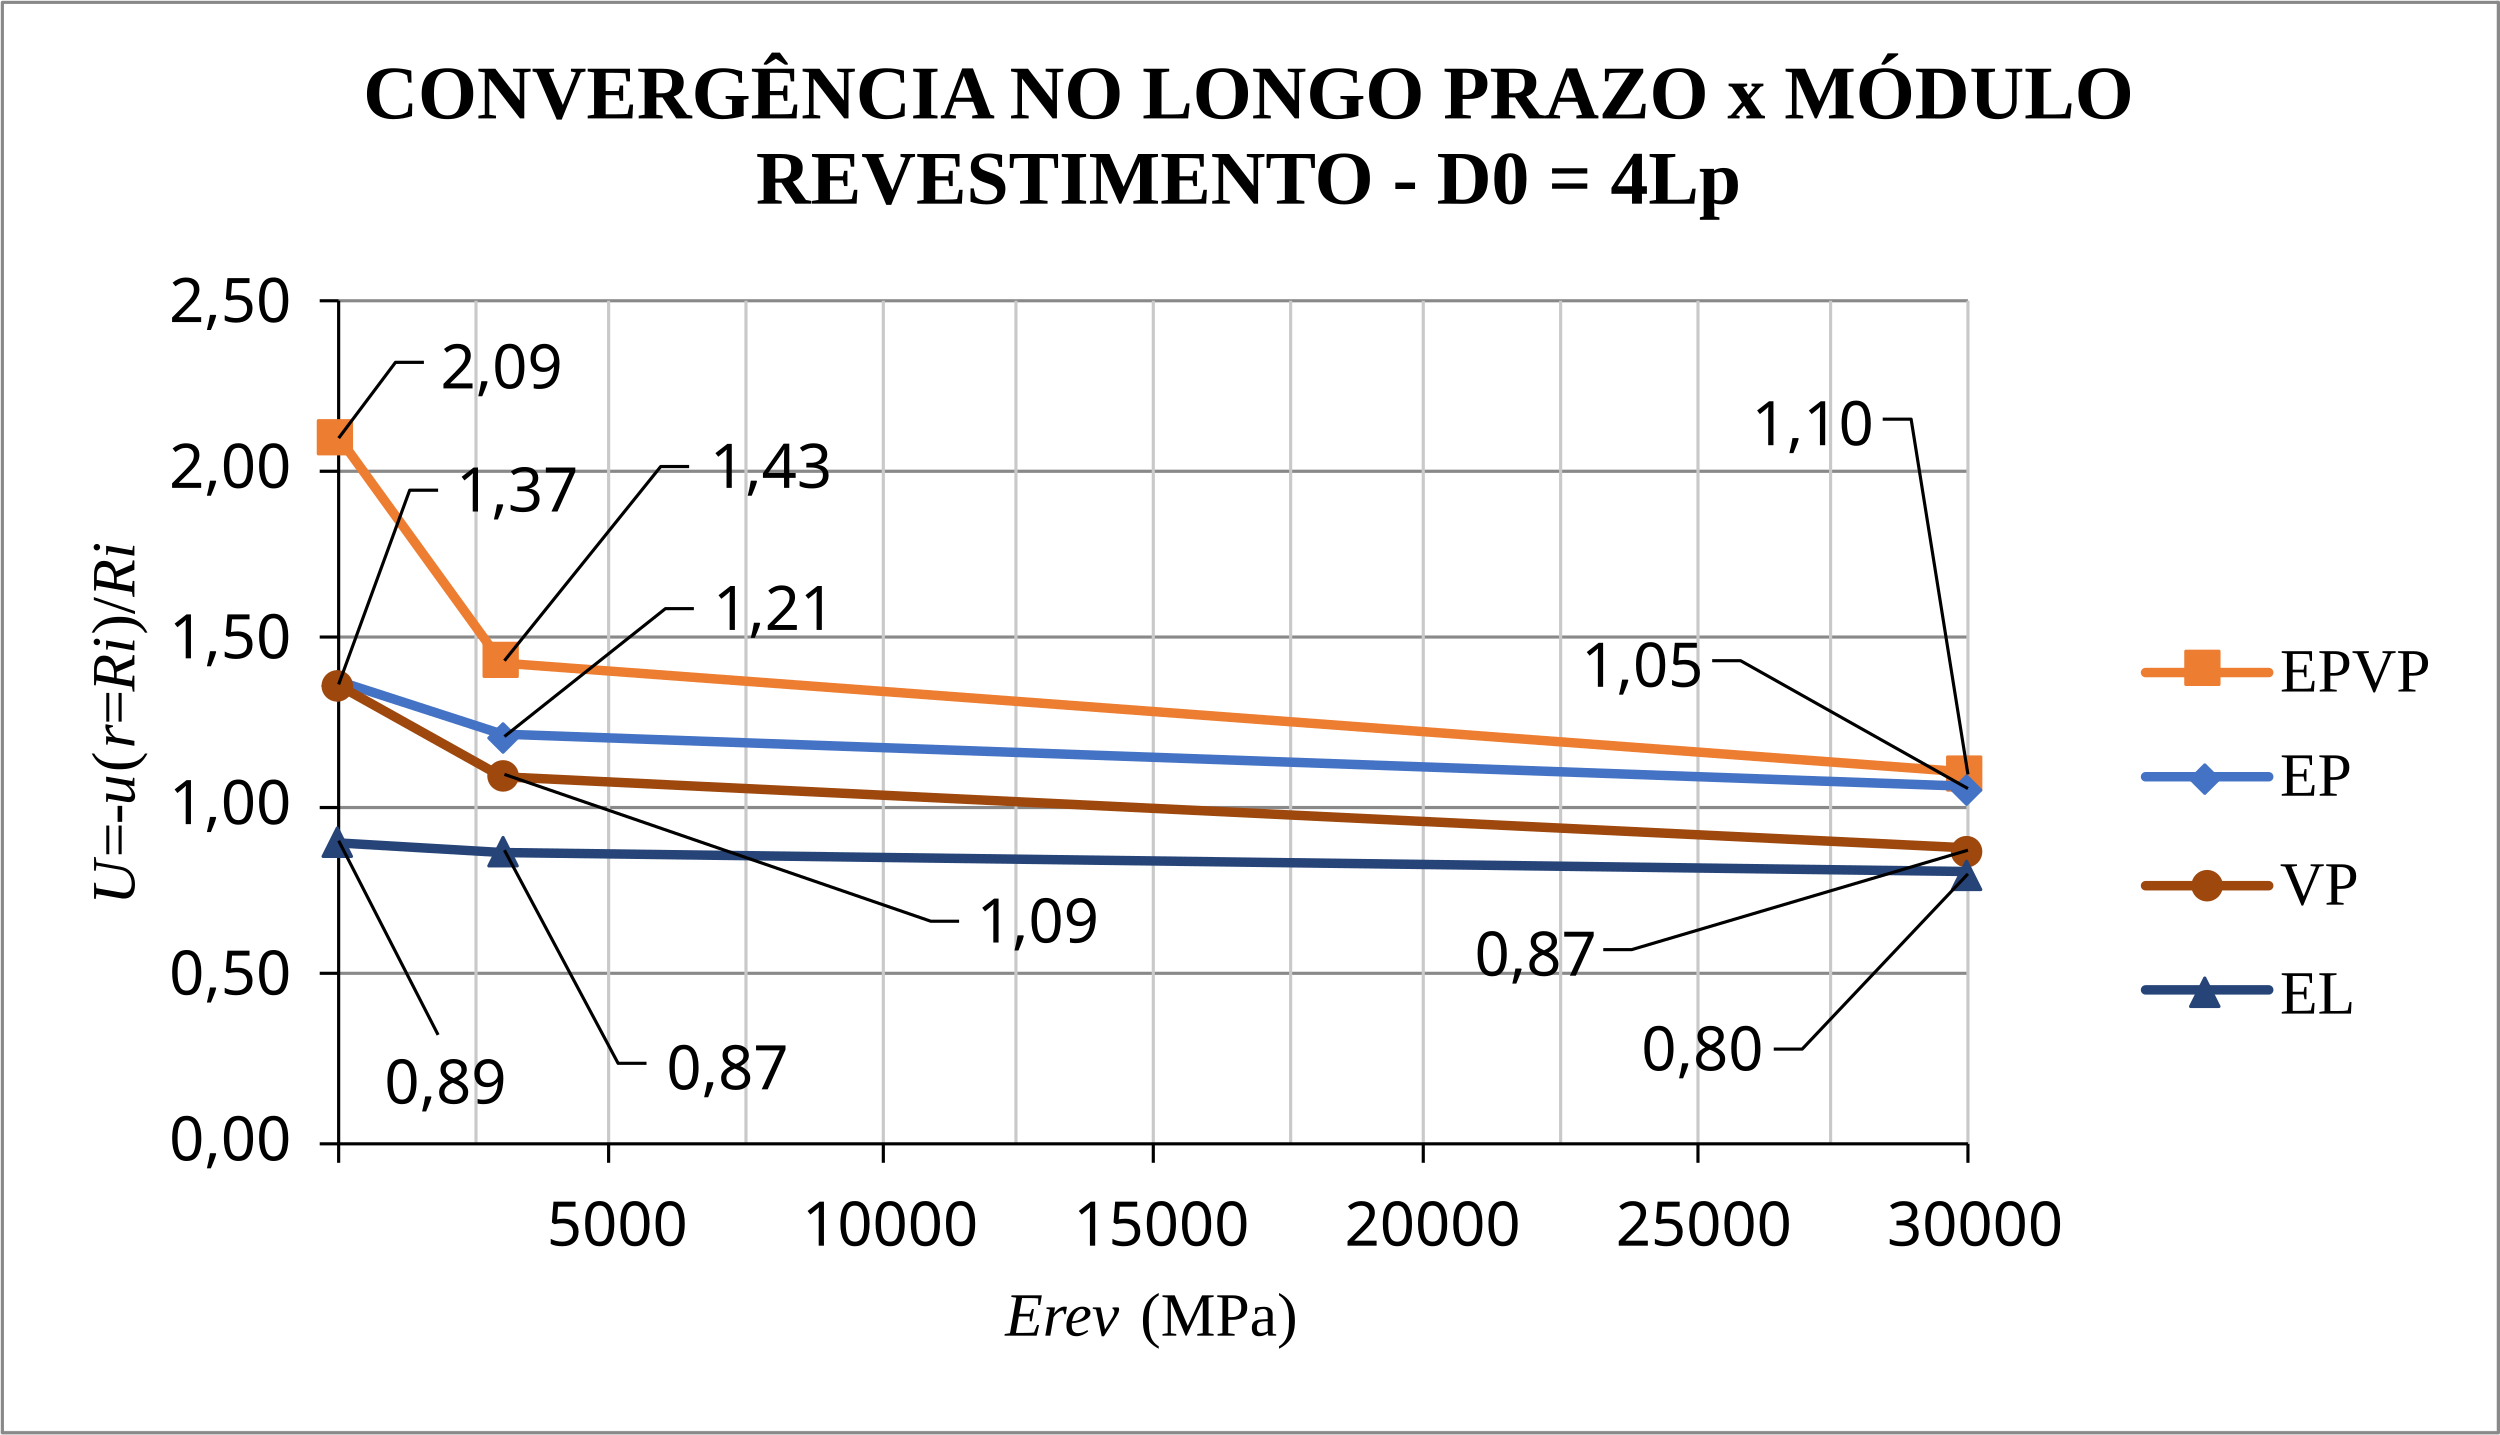
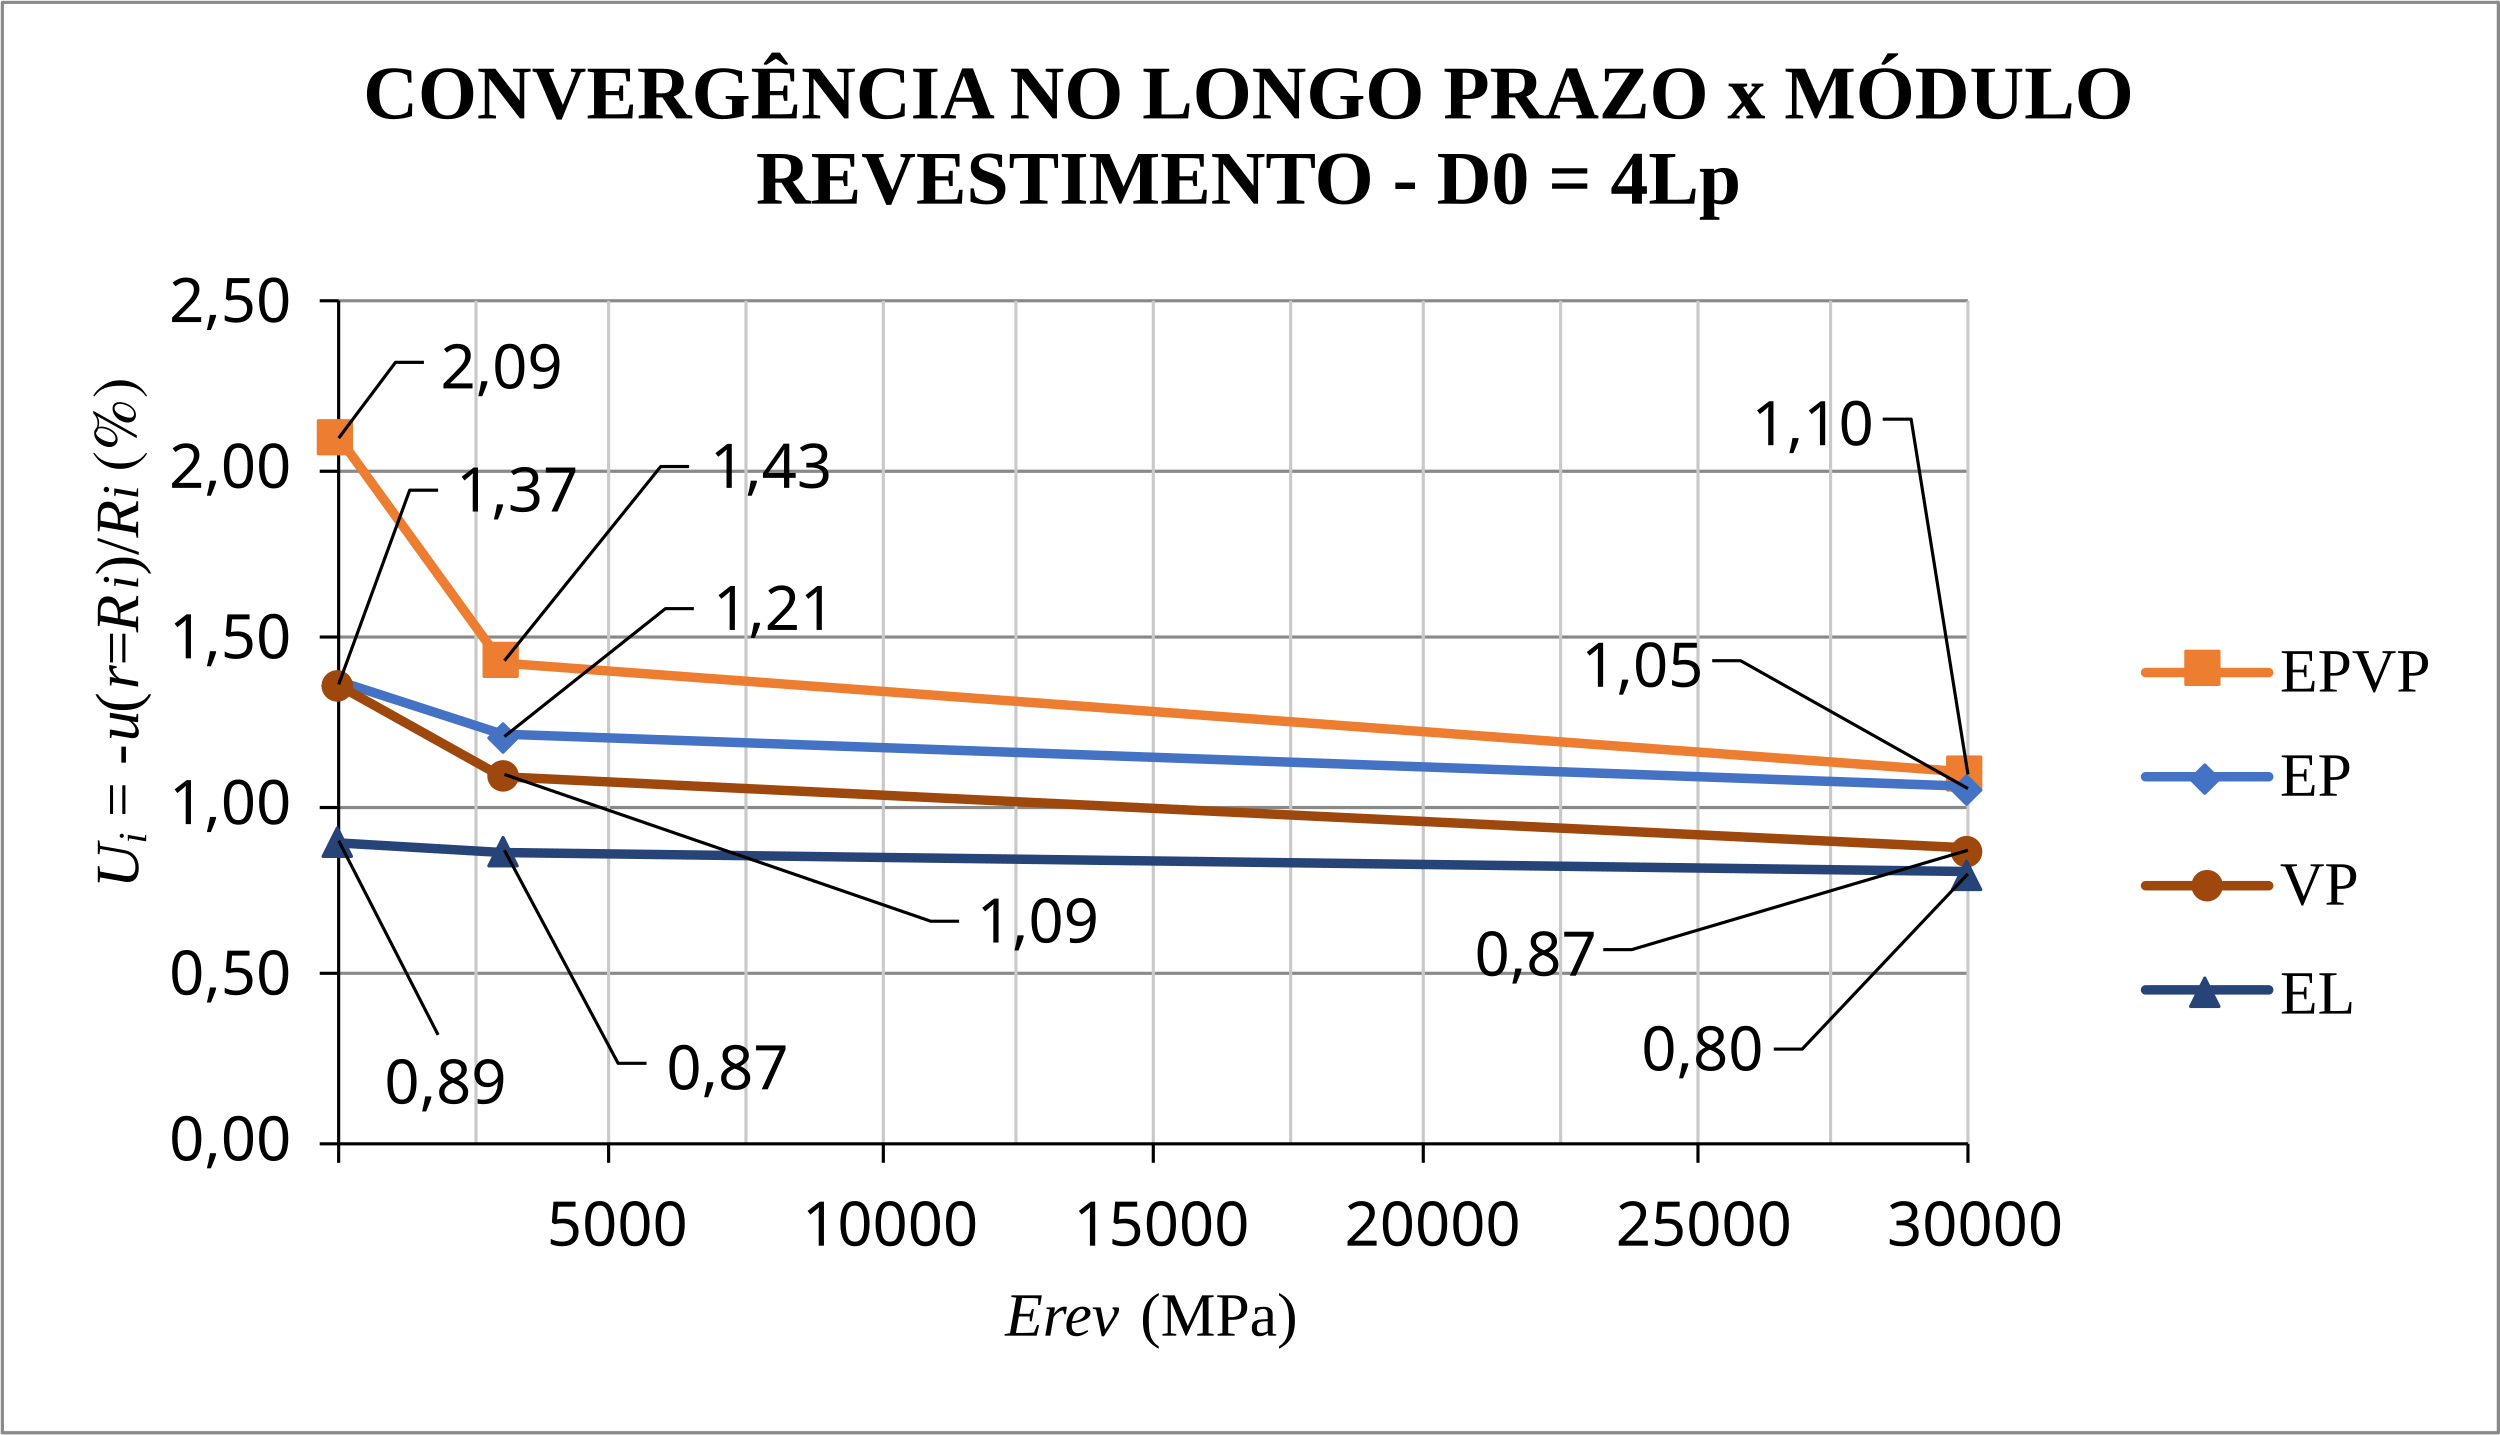
<svg xmlns="http://www.w3.org/2000/svg" width="139.656mm" height="80.125mm" viewBox="0 0 139.656 80.125" version="1.1" id="svg8">
  <defs id="defs2">
    <clipPath id="clip0">
      <rect x="120" y="873" width="528" height="303" id="rect833" />
    </clipPath>
    <clipPath id="clip1">
      <rect x="119" y="873" width="528" height="301" id="rect836" />
    </clipPath>
    <clipPath id="clip2">
      <rect x="119" y="873" width="528" height="301" id="rect839" />
    </clipPath>
    <clipPath id="clip3">
      <rect x="119" y="873" width="528" height="301" id="rect842" />
    </clipPath>
    <clipPath id="clip4">
      <rect x="119" y="873" width="528" height="301" id="rect845" />
    </clipPath>
    <clipPath id="clip5">
      <rect x="119" y="873" width="528" height="301" id="rect848" />
    </clipPath>
    <clipPath id="clip6">
      <rect x="119" y="873" width="528" height="301" id="rect851" />
    </clipPath>
    <clipPath id="clip7">
      <rect x="119" y="873" width="528" height="301" id="rect854" />
    </clipPath>
    <clipPath id="clip8">
      <rect x="191" y="936" width="345" height="179" id="rect857" />
    </clipPath>
    <clipPath id="clip9">
      <rect x="119" y="873" width="528" height="301" id="rect860" />
    </clipPath>
    <clipPath id="clip10">
      <rect x="191" y="936" width="345" height="179" id="rect863" />
    </clipPath>
    <clipPath id="clip11">
      <rect x="119" y="873" width="528" height="301" id="rect866" />
    </clipPath>
    <clipPath id="clip12">
      <rect x="191" y="936" width="345" height="179" id="rect869" />
    </clipPath>
    <clipPath id="clip13">
      <rect x="119" y="873" width="528" height="301" id="rect872" />
    </clipPath>
    <clipPath id="clip14">
      <rect x="191" y="936" width="345" height="179" id="rect875" />
    </clipPath>
    <clipPath id="clip15">
      <rect x="119" y="873" width="528" height="301" id="rect878" />
    </clipPath>
    <clipPath id="clip16">
      <rect x="119" y="873" width="528" height="301" id="rect881" />
    </clipPath>
    <clipPath id="clip17">
      <rect x="119" y="873" width="528" height="301" id="rect884" />
    </clipPath>
    <clipPath id="clip18">
      <rect x="119" y="873" width="528" height="301" id="rect887" />
    </clipPath>
    <clipPath id="clip19">
      <rect x="119" y="873" width="528" height="301" id="rect890" />
    </clipPath>
    <clipPath id="clip20">
      <rect x="119" y="873" width="528" height="301" id="rect893" />
    </clipPath>
    <clipPath id="clip21">
      <rect x="119" y="873" width="528" height="301" id="rect896" />
    </clipPath>
    <clipPath id="clip22">
      <rect x="119" y="873" width="528" height="301" id="rect899" />
    </clipPath>
    <clipPath id="clip23">
      <rect x="119" y="873" width="528" height="301" id="rect902" />
    </clipPath>
    <clipPath id="clip24">
      <rect x="119" y="873" width="528" height="301" id="rect905" />
    </clipPath>
    <clipPath id="clip25">
      <rect x="119" y="873" width="528" height="301" id="rect908" />
    </clipPath>
    <clipPath id="clip26">
      <rect x="119" y="873" width="528" height="301" id="rect911" />
    </clipPath>
    <clipPath id="clip27">
      <rect x="119" y="873" width="528" height="301" id="rect914" />
    </clipPath>
    <clipPath id="clip28">
      <rect x="119" y="873" width="528" height="301" id="rect917" />
    </clipPath>
    <clipPath id="clip29">
      <rect x="119" y="873" width="528" height="301" id="rect920" />
    </clipPath>
    <clipPath id="clip30">
      <rect x="119" y="873" width="528" height="301" id="rect923" />
    </clipPath>
    <clipPath id="clip31">
      <rect x="119" y="873" width="528" height="301" id="rect926" />
    </clipPath>
    <clipPath id="clip32">
      <rect x="119" y="873" width="528" height="301" id="rect929" />
    </clipPath>
    <clipPath id="clip33">
      <rect x="119" y="873" width="528" height="301" id="rect932" />
    </clipPath>
    <clipPath id="clip34">
      <rect x="119" y="873" width="528" height="301" id="rect935" />
    </clipPath>
    <clipPath id="clip35">
      <rect x="119" y="873" width="528" height="301" id="rect938" />
    </clipPath>
    <clipPath id="clip36">
      <rect x="119" y="873" width="528" height="301" id="rect941" />
    </clipPath>
    <clipPath id="clip37">
      <rect x="119" y="873" width="528" height="301" id="rect944" />
    </clipPath>
    <clipPath id="clip38">
      <rect x="119" y="873" width="528" height="301" id="rect947" />
    </clipPath>
    <clipPath id="clip39">
      <rect x="119" y="873" width="528" height="301" id="rect950" />
    </clipPath>
    <clipPath id="clip40">
      <rect x="119" y="873" width="528" height="301" id="rect953" />
    </clipPath>
    <clipPath id="clip41">
      <rect x="119" y="873" width="528" height="301" id="rect956" />
    </clipPath>
    <clipPath id="clip42">
      <rect x="119" y="873" width="528" height="301" id="rect959" />
    </clipPath>
    <clipPath id="clip43">
      <rect x="119" y="873" width="528" height="301" id="rect962" />
    </clipPath>
    <clipPath id="clip44">
      <rect x="119" y="873" width="528" height="301" id="rect965" />
    </clipPath>
    <clipPath id="clip45">
      <rect x="119" y="873" width="528" height="301" id="rect968" />
    </clipPath>
    <clipPath id="clip46">
      <rect x="119" y="873" width="528" height="301" id="rect971" />
    </clipPath>
    <clipPath id="clip47">
      <rect x="119" y="873" width="528" height="301" id="rect974" />
    </clipPath>
    <clipPath id="clip48">
      <rect x="119" y="873" width="528" height="301" id="rect977" />
    </clipPath>
    <clipPath id="clip49">
      <rect x="119" y="873" width="528" height="301" id="rect980" />
    </clipPath>
    <clipPath id="clip50">
      <rect x="119" y="873" width="528" height="301" id="rect983" />
    </clipPath>
    <clipPath id="clip51">
      <rect x="119" y="873" width="528" height="301" id="rect986" />
    </clipPath>
    <clipPath id="clip52">
      <rect x="119" y="873" width="528" height="301" id="rect989" />
    </clipPath>
    <clipPath id="clip53">
      <rect x="119" y="873" width="528" height="301" id="rect992" />
    </clipPath>
    <clipPath id="clip54">
      <rect x="119" y="873" width="528" height="301" id="rect995" />
    </clipPath>
    <clipPath id="clip55">
      <rect x="119" y="873" width="528" height="301" id="rect998" />
    </clipPath>
    <clipPath id="clip0-3">
      <rect x="120" y="873" width="528" height="303" id="rect1063" />
    </clipPath>
    <clipPath id="clip1-4">
      <rect x="119" y="873" width="528" height="301" id="rect1066" />
    </clipPath>
    <clipPath id="clip2-9">
      <rect x="119" y="873" width="528" height="301" id="rect1069" />
    </clipPath>
    <clipPath id="clip3-6">
      <rect x="119" y="873" width="528" height="301" id="rect1072" />
    </clipPath>
    <clipPath id="clip4-0">
      <rect x="119" y="873" width="528" height="301" id="rect1075" />
    </clipPath>
    <clipPath id="clip5-7">
      <rect x="119" y="873" width="528" height="301" id="rect1078" />
    </clipPath>
    <clipPath id="clip6-3">
      <rect x="119" y="873" width="528" height="301" id="rect1081" />
    </clipPath>
    <clipPath id="clip7-2">
      <rect x="119" y="873" width="528" height="301" id="rect1084" />
    </clipPath>
    <clipPath id="clip8-8">
      <rect x="191" y="936" width="345" height="179" id="rect1087" />
    </clipPath>
    <clipPath id="clip9-0">
      <rect x="119" y="873" width="528" height="301" id="rect1090" />
    </clipPath>
    <clipPath id="clip10-6">
      <rect x="191" y="936" width="345" height="179" id="rect1093" />
    </clipPath>
    <clipPath id="clip11-4">
      <rect x="119" y="873" width="528" height="301" id="rect1096" />
    </clipPath>
    <clipPath id="clip12-6">
      <rect x="191" y="936" width="345" height="179" id="rect1099" />
    </clipPath>
    <clipPath id="clip13-9">
      <rect x="119" y="873" width="528" height="301" id="rect1102" />
    </clipPath>
    <clipPath id="clip14-2">
      <rect x="191" y="936" width="345" height="179" id="rect1105" />
    </clipPath>
    <clipPath id="clip15-5">
      <rect x="119" y="873" width="528" height="301" id="rect1108" />
    </clipPath>
    <clipPath id="clip16-0">
      <rect x="119" y="873" width="528" height="301" id="rect1111" />
    </clipPath>
    <clipPath id="clip17-2">
      <rect x="119" y="873" width="528" height="301" id="rect1114" />
    </clipPath>
    <clipPath id="clip18-7">
      <rect x="119" y="873" width="528" height="301" id="rect1117" />
    </clipPath>
    <clipPath id="clip19-0">
      <rect x="119" y="873" width="528" height="301" id="rect1120" />
    </clipPath>
    <clipPath id="clip20-3">
      <rect x="119" y="873" width="528" height="301" id="rect1123" />
    </clipPath>
    <clipPath id="clip21-4">
      <rect x="119" y="873" width="528" height="301" id="rect1126" />
    </clipPath>
    <clipPath id="clip22-9">
      <rect x="119" y="873" width="528" height="301" id="rect1129" />
    </clipPath>
    <clipPath id="clip23-0">
      <rect x="119" y="873" width="528" height="301" id="rect1132" />
    </clipPath>
    <clipPath id="clip24-5">
      <rect x="119" y="873" width="528" height="301" id="rect1135" />
    </clipPath>
    <clipPath id="clip25-9">
      <rect x="119" y="873" width="528" height="301" id="rect1138" />
    </clipPath>
    <clipPath id="clip26-3">
      <rect x="119" y="873" width="528" height="301" id="rect1141" />
    </clipPath>
    <clipPath id="clip27-6">
      <rect x="119" y="873" width="528" height="301" id="rect1144" />
    </clipPath>
    <clipPath id="clip28-9">
      <rect x="119" y="873" width="528" height="301" id="rect1147" />
    </clipPath>
    <clipPath id="clip29-4">
      <rect x="119" y="873" width="528" height="301" id="rect1150" />
    </clipPath>
    <clipPath id="clip30-6">
      <rect x="119" y="873" width="528" height="301" id="rect1153" />
    </clipPath>
    <clipPath id="clip31-9">
      <rect x="119" y="873" width="528" height="301" id="rect1156" />
    </clipPath>
    <clipPath id="clip32-2">
      <rect x="119" y="873" width="528" height="301" id="rect1159" />
    </clipPath>
    <clipPath id="clip33-8">
      <rect x="119" y="873" width="528" height="301" id="rect1162" />
    </clipPath>
    <clipPath id="clip34-5">
      <rect x="119" y="873" width="528" height="301" id="rect1165" />
    </clipPath>
    <clipPath id="clip35-4">
      <rect x="119" y="873" width="528" height="301" id="rect1168" />
    </clipPath>
    <clipPath id="clip36-2">
      <rect x="119" y="873" width="528" height="301" id="rect1171" />
    </clipPath>
    <clipPath id="clip37-0">
      <rect x="119" y="873" width="528" height="301" id="rect1174" />
    </clipPath>
    <clipPath id="clip38-5">
      <rect x="119" y="873" width="528" height="301" id="rect1177" />
    </clipPath>
    <clipPath id="clip39-7">
      <rect x="119" y="873" width="528" height="301" id="rect1180" />
    </clipPath>
    <clipPath id="clip40-5">
      <rect x="119" y="873" width="528" height="301" id="rect1183" />
    </clipPath>
    <clipPath id="clip41-9">
      <rect x="119" y="873" width="528" height="301" id="rect1186" />
    </clipPath>
    <clipPath id="clip42-3">
      <rect x="119" y="873" width="528" height="301" id="rect1189" />
    </clipPath>
    <clipPath id="clip43-4">
      <rect x="119" y="873" width="528" height="301" id="rect1192" />
    </clipPath>
    <clipPath id="clip44-8">
      <rect x="119" y="873" width="528" height="301" id="rect1195" />
    </clipPath>
    <clipPath id="clip45-8">
      <rect x="119" y="873" width="528" height="301" id="rect1198" />
    </clipPath>
    <clipPath id="clip46-9">
      <rect x="119" y="873" width="528" height="301" id="rect1201" />
    </clipPath>
    <clipPath id="clip47-5">
      <rect x="119" y="873" width="528" height="301" id="rect1204" />
    </clipPath>
    <clipPath id="clip48-0">
      <rect x="119" y="873" width="528" height="301" id="rect1207" />
    </clipPath>
    <clipPath id="clip49-4">
      <rect x="119" y="873" width="528" height="301" id="rect1210" />
    </clipPath>
    <clipPath id="clip50-5">
      <rect x="119" y="873" width="528" height="301" id="rect1213" />
    </clipPath>
    <clipPath id="clip51-7">
      <rect x="119" y="873" width="528" height="301" id="rect1216" />
    </clipPath>
    <clipPath id="clip52-5">
      <rect x="119" y="873" width="528" height="301" id="rect1219" />
    </clipPath>
    <clipPath id="clip53-8">
      <rect x="119" y="873" width="528" height="301" id="rect1222" />
    </clipPath>
    <clipPath id="clip54-5">
      <rect x="119" y="873" width="528" height="301" id="rect1225" />
    </clipPath>
    <clipPath id="clip55-0">
      <rect x="119" y="873" width="528" height="301" id="rect1228" />
    </clipPath>
    <clipPath id="clip56">
      <rect x="119" y="873" width="528" height="301" id="rect1231" />
    </clipPath>
    <clipPath id="clip57">
      <rect x="119" y="873" width="528" height="301" id="rect1234" />
    </clipPath>
    <clipPath id="clip58">
      <rect x="119" y="873" width="528" height="301" id="rect1237" />
    </clipPath>
    <clipPath id="clip59">
      <rect x="119" y="873" width="528" height="301" id="rect1240" />
    </clipPath>
    <clipPath id="clip60">
      <rect x="119" y="873" width="528" height="301" id="rect1243" />
    </clipPath>
    <clipPath id="clip61">
      <rect x="119" y="873" width="528" height="301" id="rect1246" />
    </clipPath>
    <clipPath id="clip62">
      <rect x="119" y="873" width="528" height="301" id="rect1249" />
    </clipPath>
    <clipPath id="clip63">
      <rect x="119" y="873" width="528" height="301" id="rect1252" />
    </clipPath>
    <clipPath id="clip64">
      <rect x="119" y="873" width="528" height="301" id="rect1255" />
    </clipPath>
    <clipPath id="clip65">
      <rect x="119" y="873" width="528" height="301" id="rect1258" />
    </clipPath>
    <clipPath id="clip66">
      <rect x="119" y="873" width="528" height="301" id="rect1261" />
    </clipPath>
    <clipPath id="clip67">
      <rect x="119" y="873" width="528" height="301" id="rect1264" />
    </clipPath>
    <clipPath id="clip68">
      <rect x="119" y="873" width="528" height="301" id="rect1267" />
    </clipPath>
    <clipPath id="clip69">
      <rect x="119" y="873" width="528" height="301" id="rect1270" />
    </clipPath>
    <clipPath id="clip70">
      <rect x="119" y="873" width="528" height="301" id="rect1273" />
    </clipPath>
    <clipPath id="clip71">
      <rect x="119" y="873" width="528" height="301" id="rect1276" />
    </clipPath>
    <clipPath id="clip72">
      <rect x="119" y="873" width="528" height="301" id="rect1279" />
    </clipPath>
    <clipPath id="clip73">
      <rect x="119" y="873" width="528" height="301" id="rect1282" />
    </clipPath>
    <clipPath id="clip74">
      <rect x="119" y="873" width="528" height="301" id="rect1285" />
    </clipPath>
    <clipPath id="clip75">
      <rect x="119" y="873" width="528" height="301" id="rect1288" />
    </clipPath>
    <clipPath id="clip76">
      <rect x="119" y="873" width="528" height="301" id="rect1291" />
    </clipPath>
    <clipPath id="clip77">
      <rect x="119" y="873" width="528" height="301" id="rect1294" />
+     </clipPath>
+     <clipPath id="clip66-4">
+       <rect x="0" y="0" width="531" height="302" id="rect2214" />
+     </clipPath>
+     <clipPath id="clip67-2">
+       <rect x="0" y="0" width="531" height="302" id="rect2217" />
+     </clipPath>
+     <clipPath id="clip68-1">
+       <rect x="0" y="0" width="531" height="302" id="rect2220" />
+     </clipPath>
+     <clipPath id="clip69-6">
+       <rect x="0" y="0" width="531" height="302" id="rect2223" />
+     </clipPath>
+     <clipPath id="clip70-4">
+       <rect x="0" y="0" width="531" height="302" id="rect2226" />
+     </clipPath>
+     <clipPath id="clip71-6">
+       <rect x="0" y="0" width="531" height="302" id="rect2229" />
+     </clipPath>
+     <clipPath id="clip72-4">
+       <rect x="0" y="0" width="531" height="302" id="rect2232" />
+     </clipPath>
+     <clipPath id="clip73-7">
+       <rect x="0" y="0" width="531" height="302" id="rect2235" />
+     </clipPath>
+     <clipPath id="clip74-7">
+       <rect x="0" y="0" width="531" height="302" id="rect2238" />
+     </clipPath>
+     <clipPath id="clip75-9">
+       <rect x="0" y="0" width="531" height="302" id="rect2241" />
+     </clipPath>
+     <clipPath id="clip76-3">
+       <rect x="0" y="0" width="531" height="302" id="rect2244" />
+     </clipPath>
+     <clipPath id="clip77-2">
+       <rect x="0" y="0" width="531" height="302" id="rect2247" />
    </clipPath>
  </defs>
  <g id="layer1" transform="translate(-46.80271,-110.0078)">
    <g clip-path="url(#clip0-3)" transform="matrix(0.2645833,0,0,0.2645833,15.05271,-120.9735)" id="g1627">
      <rect x="120" y="873" width="527" height="302" fill="#ffffff" id="rect1299" />
      <g clip-path="url(#clip1-4)" id="g1303">
        <rect x="192" y="937" width="343" height="177" fill="#ffffff" id="rect1301" />
      </g>
      <g clip-path="url(#clip2-9)" id="g1307">
        <path d="m 191.5,1078.5 h 344 m -344,-35 h 344 m -344,-36 h 344 m -344,-35 h 344 m -344,-36 h 344" stroke="#898989" stroke-width="0.667" stroke-linejoin="round" stroke-miterlimit="10" fill="none" id="path1305" />
      </g>
      <g clip-path="url(#clip3-6)" id="g1311">
        <path d="m 220.5,936.5 v 178 m 28,-178 v 178 m 29,-178 v 178 m 29,-178 v 178 m 28,-178 v 178 m 29,-178 v 178 m 29,-178 v 178 m 28,-178 v 178 m 29,-178 v 178 m 29,-178 v 178 m 28,-178 v 178 m 29,-178 v 178" stroke="#c9c9c9" stroke-width="0.667" stroke-linejoin="round" stroke-miterlimit="10" fill="none" id="path1309" />
      </g>
      <g clip-path="url(#clip4-0)" id="g1315">
        <path d="M 0,0 1.04987e-4,178" stroke="#000000" stroke-width="0.667" stroke-linejoin="round" stroke-miterlimit="10" fill="none" fill-rule="evenodd" transform="matrix(1,0,0,-1,191.5,1114.5)" id="path1313" />
      </g>
      <g clip-path="url(#clip5-7)" id="g1319">
        <path d="m 187.5,1114.5 h 4 m -4,-36 h 4 m -4,-35 h 4 m -4,-36 h 4 m -4,-35 h 4 m -4,-36 h 4" stroke="#000000" stroke-width="0.667" stroke-linejoin="round" stroke-miterlimit="10" fill="none" id="path1317" />
      </g>
      <g clip-path="url(#clip6-3)" id="g1323">
        <path d="m 191.5,1114.5 h 344" stroke="#000000" stroke-width="0.667" stroke-linejoin="round" stroke-miterlimit="10" fill="none" fill-rule="evenodd" id="path1321" />
      </g>
      <g clip-path="url(#clip7-2)" id="g1327">
        <path d="m 191.5,1114.5 v 4 m 57,-4 v 4 m 58,-4 v 4 m 57,-4 v 4 m 57,-4 v 4 m 58,-4 v 4 m 57,-4 v 4" stroke="#000000" stroke-width="0.667" stroke-linejoin="round" stroke-miterlimit="10" fill="none" id="path1325" />
      </g>
      <g clip-path="url(#clip8-8)" id="g1331">
        <path d="m 192,966 34,47 309,23" stroke="#ed7d31" stroke-width="2" stroke-linecap="round" stroke-linejoin="round" stroke-miterlimit="10" fill="none" id="path1329" />
      </g>
      <g clip-path="url(#clip9-0)" id="g1339">
        <path d="m 187.209,961.821 h 7 v 7 h -7 z" stroke="#ed7d31" stroke-width="0.667" stroke-linejoin="round" stroke-miterlimit="10" fill="#ed7d31" id="path1333" />
        <path d="m 222.209,1008.82 h 7 v 7 h -7 z" stroke="#ed7d31" stroke-width="0.667" stroke-linejoin="round" stroke-miterlimit="10" fill="#ed7d31" id="path1335" />
        <path d="m 531.209,1032.82 h 7 v 7 h -7 z" stroke="#ed7d31" stroke-width="0.667" stroke-linejoin="round" stroke-miterlimit="10" fill="#ed7d31" id="path1337" />
      </g>
      <g clip-path="url(#clip10-6)" id="g1343">
        <path d="m 192,1017 34,11 309,11" stroke="#4472c4" stroke-width="2" stroke-linecap="round" stroke-linejoin="round" stroke-miterlimit="10" fill="none" id="path1341" />
      </g>
      <g clip-path="url(#clip11-4)" id="g1351">
        <path d="m 191.209,1014.82 3,3 -3,3 -3,-3 z" stroke="#4472c4" stroke-width="0.667" stroke-linejoin="round" stroke-miterlimit="10" fill="#4472c4" id="path1345" />
        <path d="m 226.209,1025.82 3,3 -3,3 -3,-3 z" stroke="#4472c4" stroke-width="0.667" stroke-linejoin="round" stroke-miterlimit="10" fill="#4472c4" id="path1347" />
        <path d="m 535.209,1036.82 3,3 -3,3 -3,-3 z" stroke="#4472c4" stroke-width="0.667" stroke-linejoin="round" stroke-miterlimit="10" fill="#4472c4" id="path1349" />
      </g>
      <g clip-path="url(#clip12-6)" id="g1355">
        <path d="m 192,1018 34,19 309,15" stroke="#9e480e" stroke-width="2" stroke-linecap="round" stroke-linejoin="round" stroke-miterlimit="10" fill="none" id="path1353" />
      </g>
      <g clip-path="url(#clip13-9)" id="g1363">
        <path d="m 194.209,1017.82 c 0,1.66 -1.343,3 -3,3 -1.657,0 -3,-1.34 -3,-3 0,-1.66 1.343,-3 3,-3 1.657,0 3,1.34 3,3 z" stroke="#9e480e" stroke-width="0.667" stroke-linejoin="round" stroke-miterlimit="10" fill="#9e480e" id="path1357" />
        <path d="m 229.209,1036.82 c 0,1.66 -1.343,3 -3,3 -1.657,0 -3,-1.34 -3,-3 0,-1.66 1.343,-3 3,-3 1.657,0 3,1.34 3,3 z" stroke="#9e480e" stroke-width="0.667" stroke-linejoin="round" stroke-miterlimit="10" fill="#9e480e" id="path1359" />
        <path d="m 538.209,1052.82 c 0,1.66 -1.343,3 -3,3 -1.657,0 -3,-1.34 -3,-3 0,-1.66 1.343,-3 3,-3 1.657,0 3,1.34 3,3 z" stroke="#9e480e" stroke-width="0.667" stroke-linejoin="round" stroke-miterlimit="10" fill="#9e480e" id="path1361" />
      </g>
      <g clip-path="url(#clip14-2)" id="g1367">
        <path d="m 192,1051 34,2 309,4" stroke="#264478" stroke-width="2" stroke-linecap="round" stroke-linejoin="round" stroke-miterlimit="10" fill="none" id="path1365" />
      </g>
      <g clip-path="url(#clip15-5)" id="g1375">
        <path d="m 191.209,1047.82 3,6 h -6 z" stroke="#264478" stroke-width="0.667" stroke-linejoin="round" stroke-miterlimit="10" fill="#264478" id="path1369" />
        <path d="m 226.209,1049.82 3,6 h -6 z" stroke="#264478" stroke-width="0.667" stroke-linejoin="round" stroke-miterlimit="10" fill="#264478" id="path1371" />
        <path d="m 535.209,1054.82 3,6 h -6 z" stroke="#264478" stroke-width="0.667" stroke-linejoin="round" stroke-miterlimit="10" fill="#264478" id="path1373" />
      </g>
      <g clip-path="url(#clip16-0)" id="g1379">
        <path d="m 191.5,965.5 12,-16 h 6" stroke="#000000" stroke-width="0.667" stroke-linejoin="round" stroke-miterlimit="10" fill="none" id="path1377" />
      </g>
      <g clip-path="url(#clip17-2)" id="g1383">
        <path d="m 226.5,1012.5 33,-41 h 6" stroke="#000000" stroke-width="0.667" stroke-linejoin="round" stroke-miterlimit="10" fill="none" id="path1381" />
      </g>
      <g clip-path="url(#clip18-7)" id="g1387">
        <path d="m 535.5,1036.5 -12,-75 h -6" stroke="#000000" stroke-width="0.667" stroke-linejoin="round" stroke-miterlimit="10" fill="none" id="path1385" />
      </g>
      <g clip-path="url(#clip19-0)" id="g1391">
        <text font-family="Calibri, Calibri_MSFontService, sans-serif" font-weight="400" font-size="13px" transform="translate(213.002,955)" id="text1389">2,09</text>
      </g>
      <g clip-path="url(#clip20-3)" id="g1395">
        <text font-family="Calibri, Calibri_MSFontService, sans-serif" font-weight="400" font-size="13px" transform="translate(269.894,976)" id="text1393">1,43</text>
      </g>
      <g clip-path="url(#clip21-4)" id="g1399">
        <text font-family="Calibri, Calibri_MSFontService, sans-serif" font-weight="400" font-size="13px" transform="translate(489.827,967)" id="text1397">1,10</text>
      </g>
      <g clip-path="url(#clip22-9)" id="g1403">
        <path d="m 191.5,1017.5 15,-41 h 6" stroke="#000000" stroke-width="0.667" stroke-linejoin="round" stroke-miterlimit="10" fill="none" id="path1401" />
      </g>
      <g clip-path="url(#clip23-0)" id="g1407">
        <path d="m 226.5,1028.5 34,-27 h 6" stroke="#000000" stroke-width="0.667" stroke-linejoin="round" stroke-miterlimit="10" fill="none" id="path1405" />
      </g>
      <g clip-path="url(#clip24-5)" id="g1411">
        <path d="m 535.5,1039.5 -48,-27 h -6" stroke="#000000" stroke-width="0.667" stroke-linejoin="round" stroke-miterlimit="10" fill="none" id="path1409" />
      </g>
      <g clip-path="url(#clip25-9)" id="g1415">
        <text font-family="Calibri, Calibri_MSFontService, sans-serif" font-weight="400" font-size="13px" transform="translate(216.311,981)" id="text1413">1,37</text>
      </g>
      <g clip-path="url(#clip26-3)" id="g1419">
        <text font-family="Calibri, Calibri_MSFontService, sans-serif" font-weight="400" font-size="13px" transform="translate(270.552,1006)" id="text1417">1,21</text>
      </g>
      <g clip-path="url(#clip27-6)" id="g1423">
        <text font-family="Calibri, Calibri_MSFontService, sans-serif" font-weight="400" font-size="13px" transform="translate(453.862,1018)" id="text1421">1,05</text>
      </g>
      <g clip-path="url(#clip28-9)" id="g1427">
        <path d="m 226.5,1036.5 90,31 h 6" stroke="#000000" stroke-width="0.667" stroke-linejoin="round" stroke-miterlimit="10" fill="none" id="path1425" />
      </g>
      <g clip-path="url(#clip29-4)" id="g1431">
        <path d="m 535.5,1052.5 -71,21 h -6" stroke="#000000" stroke-width="0.667" stroke-linejoin="round" stroke-miterlimit="10" fill="none" id="path1429" />
      </g>
      <g clip-path="url(#clip30-6)" id="g1435">
        <text font-family="Calibri, Calibri_MSFontService, sans-serif" font-weight="400" font-size="13px" transform="translate(326.222,1072)" id="text1433">1,09</text>
      </g>
      <g clip-path="url(#clip31-9)" id="g1439">
        <text font-family="Calibri, Calibri_MSFontService, sans-serif" font-weight="400" font-size="13px" transform="translate(431.329,1079)" id="text1437">0,87</text>
      </g>
      <g clip-path="url(#clip32-2)" id="g1443">
        <path d="m 191.5,1050.5 21,41" stroke="#000000" stroke-width="0.667" stroke-linejoin="round" stroke-miterlimit="10" fill="none" id="path1441" />
      </g>
      <g clip-path="url(#clip33-8)" id="g1447">
        <path d="m 226.5,1052.5 24,45 h 6" stroke="#000000" stroke-width="0.667" stroke-linejoin="round" stroke-miterlimit="10" fill="none" id="path1445" />
      </g>
      <g clip-path="url(#clip34-5)" id="g1451">
        <path d="m 535.5,1057.5 -35,37 h -6" stroke="#000000" stroke-width="0.667" stroke-linejoin="round" stroke-miterlimit="10" fill="none" id="path1449" />
      </g>
      <g clip-path="url(#clip35-4)" id="g1455">
        <text font-family="Calibri, Calibri_MSFontService, sans-serif" font-weight="400" font-size="13px" transform="translate(201.151,1106)" id="text1453">0,89</text>
      </g>
      <g clip-path="url(#clip36-2)" id="g1459">
        <text font-family="Calibri, Calibri_MSFontService, sans-serif" font-weight="400" font-size="13px" transform="translate(260.694,1103)" id="text1457">0,87</text>
      </g>
      <g clip-path="url(#clip37-0)" id="g1463">
        <text font-family="Calibri, Calibri_MSFontService, sans-serif" font-weight="400" font-size="13px" transform="translate(466.537,1099)" id="text1461">0,80</text>
      </g>
      <g clip-path="url(#clip38-5)" id="g1467">
        <text font-family="Calibri, Calibri_MSFontService, sans-serif" font-weight="400" font-size="13px" transform="translate(155.709,1118)" id="text1465">0,00</text>
      </g>
      <g clip-path="url(#clip39-7)" id="g1471">
        <text font-family="Calibri, Calibri_MSFontService, sans-serif" font-weight="400" font-size="13px" transform="translate(155.709,1083)" id="text1469">0,50</text>
      </g>
      <g clip-path="url(#clip40-5)" id="g1475">
        <text font-family="Calibri, Calibri_MSFontService, sans-serif" font-weight="400" font-size="13px" transform="translate(155.709,1047)" id="text1473">1,00</text>
      </g>
      <g clip-path="url(#clip41-9)" id="g1479">
        <text font-family="Calibri, Calibri_MSFontService, sans-serif" font-weight="400" font-size="13px" transform="translate(155.709,1012)" id="text1477">1,50</text>
      </g>
      <g clip-path="url(#clip42-3)" id="g1483">
        <text font-family="Calibri, Calibri_MSFontService, sans-serif" font-weight="400" font-size="13px" transform="translate(155.709,976)" id="text1481">2,00</text>
      </g>
      <g clip-path="url(#clip43-4)" id="g1487">
        <text font-family="Calibri, Calibri_MSFontService, sans-serif" font-weight="400" font-size="13px" transform="translate(155.709,941)" id="text1485">2,50</text>
      </g>
      <g clip-path="url(#clip44-8)" id="g1491">
        <text font-family="Calibri, Calibri_MSFontService, sans-serif" font-weight="400" font-size="13px" transform="translate(235.468,1136)" id="text1489">5000</text>
      </g>
      <g clip-path="url(#clip45-8)" id="g1495">
        <text font-family="Calibri, Calibri_MSFontService, sans-serif" font-weight="400" font-size="13px" transform="translate(289.353,1136)" id="text1493">10000</text>
      </g>
      <g clip-path="url(#clip46-9)" id="g1499">
        <text font-family="Calibri, Calibri_MSFontService, sans-serif" font-weight="400" font-size="13px" transform="translate(346.618,1136)" id="text1497">15000</text>
      </g>
      <g clip-path="url(#clip47-5)" id="g1503">
        <text font-family="Calibri, Calibri_MSFontService, sans-serif" font-weight="400" font-size="13px" transform="translate(403.882,1136)" id="text1501">20000</text>
      </g>
      <g clip-path="url(#clip48-0)" id="g1507">
        <text font-family="Calibri, Calibri_MSFontService, sans-serif" font-weight="400" font-size="13px" transform="translate(461.147,1136)" id="text1505">25000</text>
      </g>
      <g clip-path="url(#clip49-4)" id="g1511">
        <text font-family="Calibri, Calibri_MSFontService, sans-serif" font-weight="400" font-size="13px" transform="translate(518.412,1136)" id="text1509">30000</text>
      </g>
-       <g clip-path="url(#clip50-5)" id="g1515">
-         <text font-family="'Times New Roman', 'Times New Roman_MSFontService', sans-serif" font-style="italic" font-weight="400" font-size="13px" transform="rotate(-90,606.188,457.812)" id="text1513">U</text>
-       </g>
-       <g clip-path="url(#clip51-7)" id="g1519">
-         <text font-family="'Times New Roman', 'Times New Roman_MSFontService', sans-serif" font-weight="400" font-size="13px" transform="rotate(-90,601.188,452.812)" id="text1517">=</text>
-       </g>
-       <g clip-path="url(#clip52-5)" id="g1523">
-         <text font-family="'Times New Roman', 'Times New Roman_MSFontService', sans-serif" font-weight="400" font-size="13px" transform="rotate(-90,597.688,449.312)" id="text1521">-</text>
-       </g>
-       <g clip-path="url(#clip53-8)" id="g1527">
-         <text font-family="'Times New Roman', 'Times New Roman_MSFontService', sans-serif" font-style="italic" font-weight="400" font-size="13px" transform="rotate(-90,595.688,447.312)" id="text1525">u</text>
-       </g>
-       <g clip-path="url(#clip54-5)" id="g1531">
-         <text font-family="'Times New Roman', 'Times New Roman_MSFontService', sans-serif" font-weight="400" font-size="13px" transform="rotate(-90,592.188,443.812)" id="text1529">(</text>
-       </g>
-       <g clip-path="url(#clip55-0)" id="g1535">
-         <text font-family="'Times New Roman', 'Times New Roman_MSFontService', sans-serif" font-style="italic" font-weight="400" font-size="13px" transform="rotate(-90,589.688,441.312)" id="text1533">r</text>
-       </g>
-       <g clip-path="url(#clip56)" id="g1539">
-         <text font-family="'Times New Roman', 'Times New Roman_MSFontService', sans-serif" font-weight="400" font-size="13px" transform="rotate(-90,587.188,438.812)" id="text1537">=</text>
-       </g>
-       <g clip-path="url(#clip57)" id="g1543">
-         <text font-family="'Times New Roman', 'Times New Roman_MSFontService', sans-serif" font-style="italic" font-weight="400" font-size="13px" transform="rotate(-90,583.688,435.312)" id="text1541">Ri</text>
-       </g>
-       <g clip-path="url(#clip58)" id="g1547">
-         <text font-family="'Times New Roman', 'Times New Roman_MSFontService', sans-serif" font-weight="400" font-size="13px" transform="rotate(-90,577.688,429.312)" id="text1545">)/</text>
-       </g>
-       <g clip-path="url(#clip59)" id="g1551">
-         <text font-family="'Times New Roman', 'Times New Roman_MSFontService', sans-serif" font-style="italic" font-weight="400" font-size="13px" transform="rotate(-90,573.688,425.312)" id="text1549">Ri</text>
-       </g>
      <g clip-path="url(#clip60)" id="g1555">
        <text font-family="'Times New Roman', 'Times New Roman_MSFontService', sans-serif" font-style="italic" font-weight="400" font-size="13px" transform="translate(332.231,1155)" id="text1553">Erev</text>
      </g>
      <g clip-path="url(#clip61)" id="g1559">
        <text font-family="'Times New Roman', 'Times New Roman_MSFontService', sans-serif" font-weight="400" font-size="13px" transform="translate(360.738,1155)" id="text1557">(MPa)</text>
      </g>
      <g clip-path="url(#clip62)" id="g1563">
        <text font-family="'Times New Roman', 'Times New Roman_MSFontService', sans-serif" font-weight="700" font-size="16px" transform="translate(196.693,898)" id="text1561">CONVERGÊNCIA NO LONGO PRAZO x MÓDULO</text>
      </g>
      <g clip-path="url(#clip63)" id="g1567">
        <text font-family="'Times New Roman', 'Times New Roman_MSFontService', sans-serif" font-weight="700" font-size="16px" transform="translate(279.6,916)" id="text1565">REVESTIMENTO</text>
      </g>
      <g clip-path="url(#clip64)" id="g1571">
        <text font-family="'Times New Roman', 'Times New Roman_MSFontService', sans-serif" font-weight="700" font-size="16px" transform="translate(414.013,916)" id="text1569">-</text>
      </g>
      <g clip-path="url(#clip65)" id="g1575">
        <text font-family="'Times New Roman', 'Times New Roman_MSFontService', sans-serif" font-weight="700" font-size="16px" transform="translate(423.34,916)" id="text1573">D0 = 4Lp</text>
      </g>
      <g clip-path="url(#clip66)" id="g1579">
        <path d="m 573,1015 h 26" stroke="#ed7d31" stroke-width="2" stroke-linecap="round" stroke-linejoin="round" stroke-miterlimit="10" fill="none" fill-rule="evenodd" id="path1577" />
      </g>
      <g clip-path="url(#clip67)" id="g1583">
        <path d="m 581.5,1010.5 h 7 v 7 h -7 z" stroke="#ed7d31" stroke-width="0.667" stroke-linejoin="round" stroke-miterlimit="10" fill="#ed7d31" id="path1581" />
      </g>
      <g clip-path="url(#clip68)" id="g1587">
        <text font-family="'Times New Roman', 'Times New Roman_MSFontService', sans-serif" font-weight="400" font-size="13px" transform="translate(601.378,1019)" id="text1585">EPVP</text>
      </g>
      <g clip-path="url(#clip69)" id="g1591">
        <path d="m 573,1037 h 26" stroke="#4472c4" stroke-width="2" stroke-linecap="round" stroke-linejoin="round" stroke-miterlimit="10" fill="none" fill-rule="evenodd" id="path1589" />
      </g>
      <g clip-path="url(#clip70)" id="g1595">
        <path d="m 585.5,1034.5 3,3 -3,3 -3,-3 z" stroke="#4472c4" stroke-width="0.667" stroke-linejoin="round" stroke-miterlimit="10" fill="#4472c4" id="path1593" />
      </g>
      <g clip-path="url(#clip71)" id="g1599">
        <text font-family="'Times New Roman', 'Times New Roman_MSFontService', sans-serif" font-weight="400" font-size="13px" transform="translate(601.378,1041)" id="text1597">EP</text>
      </g>
      <g clip-path="url(#clip72)" id="g1603">
        <path d="m 573,1060 h 26" stroke="#9e480e" stroke-width="2" stroke-linecap="round" stroke-linejoin="round" stroke-miterlimit="10" fill="none" fill-rule="evenodd" id="path1601" />
      </g>
      <g clip-path="url(#clip73)" id="g1607">
        <path d="m 589,1060 c 0,1.66 -1.343,3 -3,3 -1.657,0 -3,-1.34 -3,-3 0,-1.66 1.343,-3 3,-3 1.657,0 3,1.34 3,3 z" stroke="#9e480e" stroke-width="0.667" stroke-linejoin="round" stroke-miterlimit="10" fill="#9e480e" id="path1605" />
      </g>
      <g clip-path="url(#clip74)" id="g1611">
        <text font-family="'Times New Roman', 'Times New Roman_MSFontService', sans-serif" font-weight="400" font-size="13px" transform="translate(601.378,1064)" id="text1609">VP</text>
      </g>
      <g clip-path="url(#clip75)" id="g1615">
        <path d="m 573,1082 h 26" stroke="#264478" stroke-width="2" stroke-linecap="round" stroke-linejoin="round" stroke-miterlimit="10" fill="none" fill-rule="evenodd" id="path1613" />
      </g>
      <g clip-path="url(#clip76)" id="g1619">
        <path d="m 585.5,1079.5 3,6 h -6 z" stroke="#264478" stroke-width="0.667" stroke-linejoin="round" stroke-miterlimit="10" fill="#264478" id="path1617" />
      </g>
      <g clip-path="url(#clip77)" id="g1623">
        <text font-family="'Times New Roman', 'Times New Roman_MSFontService', sans-serif" font-weight="400" font-size="13px" transform="translate(601.378,1087)" id="text1621">EL</text>
      </g>
      <rect x="120.5" y="873.5" width="527" height="302" stroke="#898989" stroke-width="0.667" stroke-linejoin="round" stroke-miterlimit="10" fill="none" id="rect1625" />
+       <g clip-path="url(#clip66-4)" id="g2531" transform="translate(120.5,875.5)">
+         <text font-family="'Times New Roman', 'Times New Roman_MSFontService', sans-serif" font-style="italic" font-weight="400" font-size="13px" transform="rotate(-90,106.8333,78.16665)" id="text2529">U<tspan style="font-size:65%;baseline-shift:sub" id="tspan1344">i</tspan>
+         </text>
+       </g>
+       <g clip-path="url(#clip67-2)" id="g2535" transform="translate(120.5,873.5)">
+         <text font-family="'Times New Roman', 'Times New Roman_MSFontService', sans-serif" font-weight="400" font-size="13px" transform="rotate(-90,100.3333,71.66665)" id="text2533">=</text>
+       </g>
+       <g clip-path="url(#clip68-1)" id="g2539" transform="translate(120.5,873.5)">
+         <text font-family="'Times New Roman', 'Times New Roman_MSFontService', sans-serif" font-weight="400" font-size="13px" transform="rotate(-90,94.83335,66.16665)" id="text2537">-</text>
+       </g>
+       <g clip-path="url(#clip69-6)" id="g2543" transform="translate(120.5,873.5)">
+         <text font-family="'Times New Roman', 'Times New Roman_MSFontService', sans-serif" font-style="italic" font-weight="400" font-size="13px" transform="rotate(-90,92.33335,63.66665)" id="text2541">u</text>
+       </g>
+       <g clip-path="url(#clip70-4)" id="g2547" transform="translate(120.5,873.5)">
+         <text font-family="'Times New Roman', 'Times New Roman_MSFontService', sans-serif" font-weight="400" font-size="13px" transform="rotate(-90,89.33335,60.66665)" id="text2545">(</text>
+       </g>
+       <g clip-path="url(#clip71-6)" id="g2551" transform="translate(120.5,873.5)">
+         <text font-family="'Times New Roman', 'Times New Roman_MSFontService', sans-serif" font-style="italic" font-weight="400" font-size="13px" transform="rotate(-90,86.83335,58.16665)" id="text2549">r</text>
+       </g>
+       <g clip-path="url(#clip72-4)" id="g2555" transform="translate(120.5,873.5)">
+         <text font-family="'Times New Roman', 'Times New Roman_MSFontService', sans-serif" font-weight="400" font-size="13px" transform="rotate(-90,84.33335,55.66665)" id="text2553">=</text>
+       </g>
+       <g clip-path="url(#clip73-7)" id="g2559" transform="translate(120.5,873.5)">
+         <text font-family="'Times New Roman', 'Times New Roman_MSFontService', sans-serif" font-style="italic" font-weight="400" font-size="13px" transform="rotate(-90,80.83335,52.16665)" id="text2557">R</text>
+       </g>
+       <g clip-path="url(#clip74-7)" id="g2563" transform="translate(120.5,873.5)">
+         <text font-family="'Times New Roman', 'Times New Roman_MSFontService', sans-serif" font-style="italic" font-weight="400" font-size="11px" transform="rotate(-90,76.33335,47.66665)" id="text2561">i</text>
+       </g>
+       <g clip-path="url(#clip75-9)" id="g2567" transform="translate(120.5,873.5)">
+         <text font-family="'Times New Roman', 'Times New Roman_MSFontService', sans-serif" font-weight="400" font-size="13px" transform="rotate(-90,74.83335,46.16665)" id="text2565">)/</text>
+       </g>
+       <g clip-path="url(#clip76-3)" id="g2571" transform="translate(120.5,873.5)">
+         <text font-family="'Times New Roman', 'Times New Roman_MSFontService', sans-serif" font-style="italic" font-weight="400" font-size="13px" transform="rotate(-90,70.83335,42.16665)" id="text2569">R</text>
+       </g>
+       <g clip-path="url(#clip77-2)" id="g2575" transform="translate(120.5,873.5)">
+         <text font-family="'Times New Roman', 'Times New Roman_MSFontService', sans-serif" font-style="italic" font-weight="400" font-size="11px" transform="rotate(-90,66.83335,38.16665)" id="text2573">i</text>
+       </g>
+       <text xml:space="preserve" style="font-size:13.333px;line-height:1.25;font-family:times;-inkscape-font-specification:times;letter-spacing:0px;stroke-width:1" x="-972.635" y="148.706" id="text1171" transform="rotate(-90)">
+         <tspan id="tspan1169" x="-972.635" y="148.706" style="stroke-width:1">(%)</tspan>
+       </text>
    </g>
  </g>
</svg>
